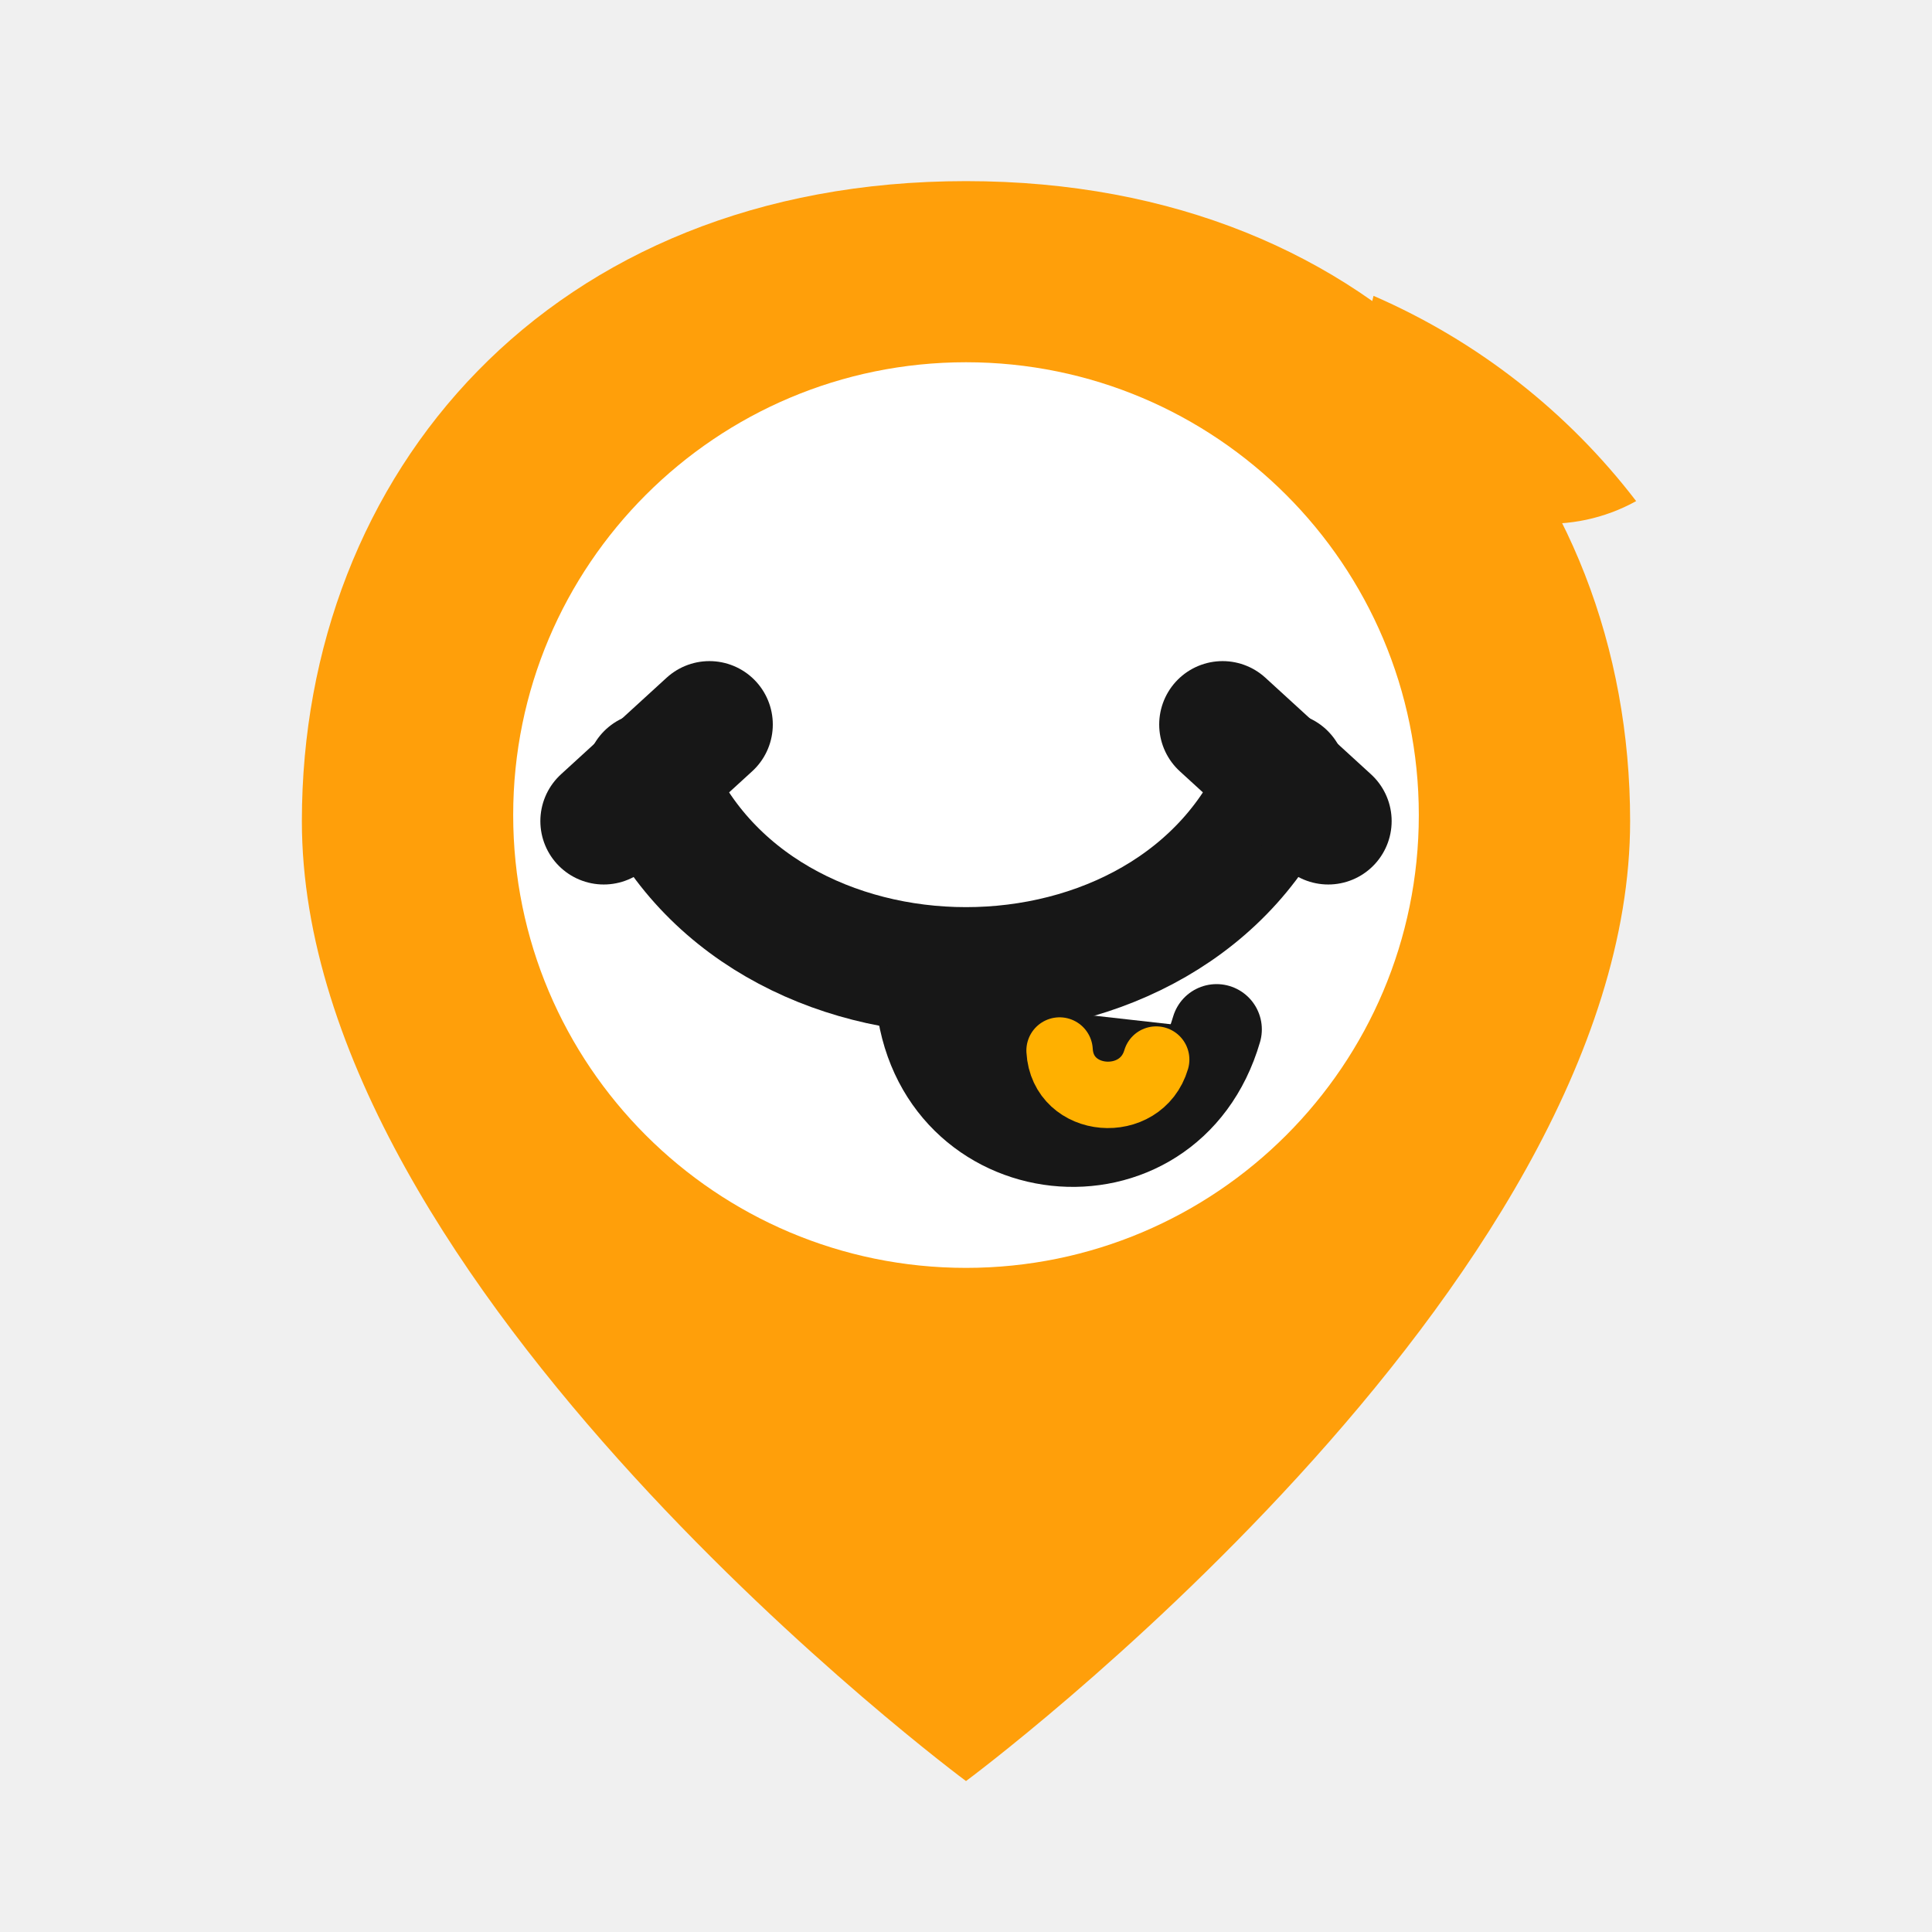
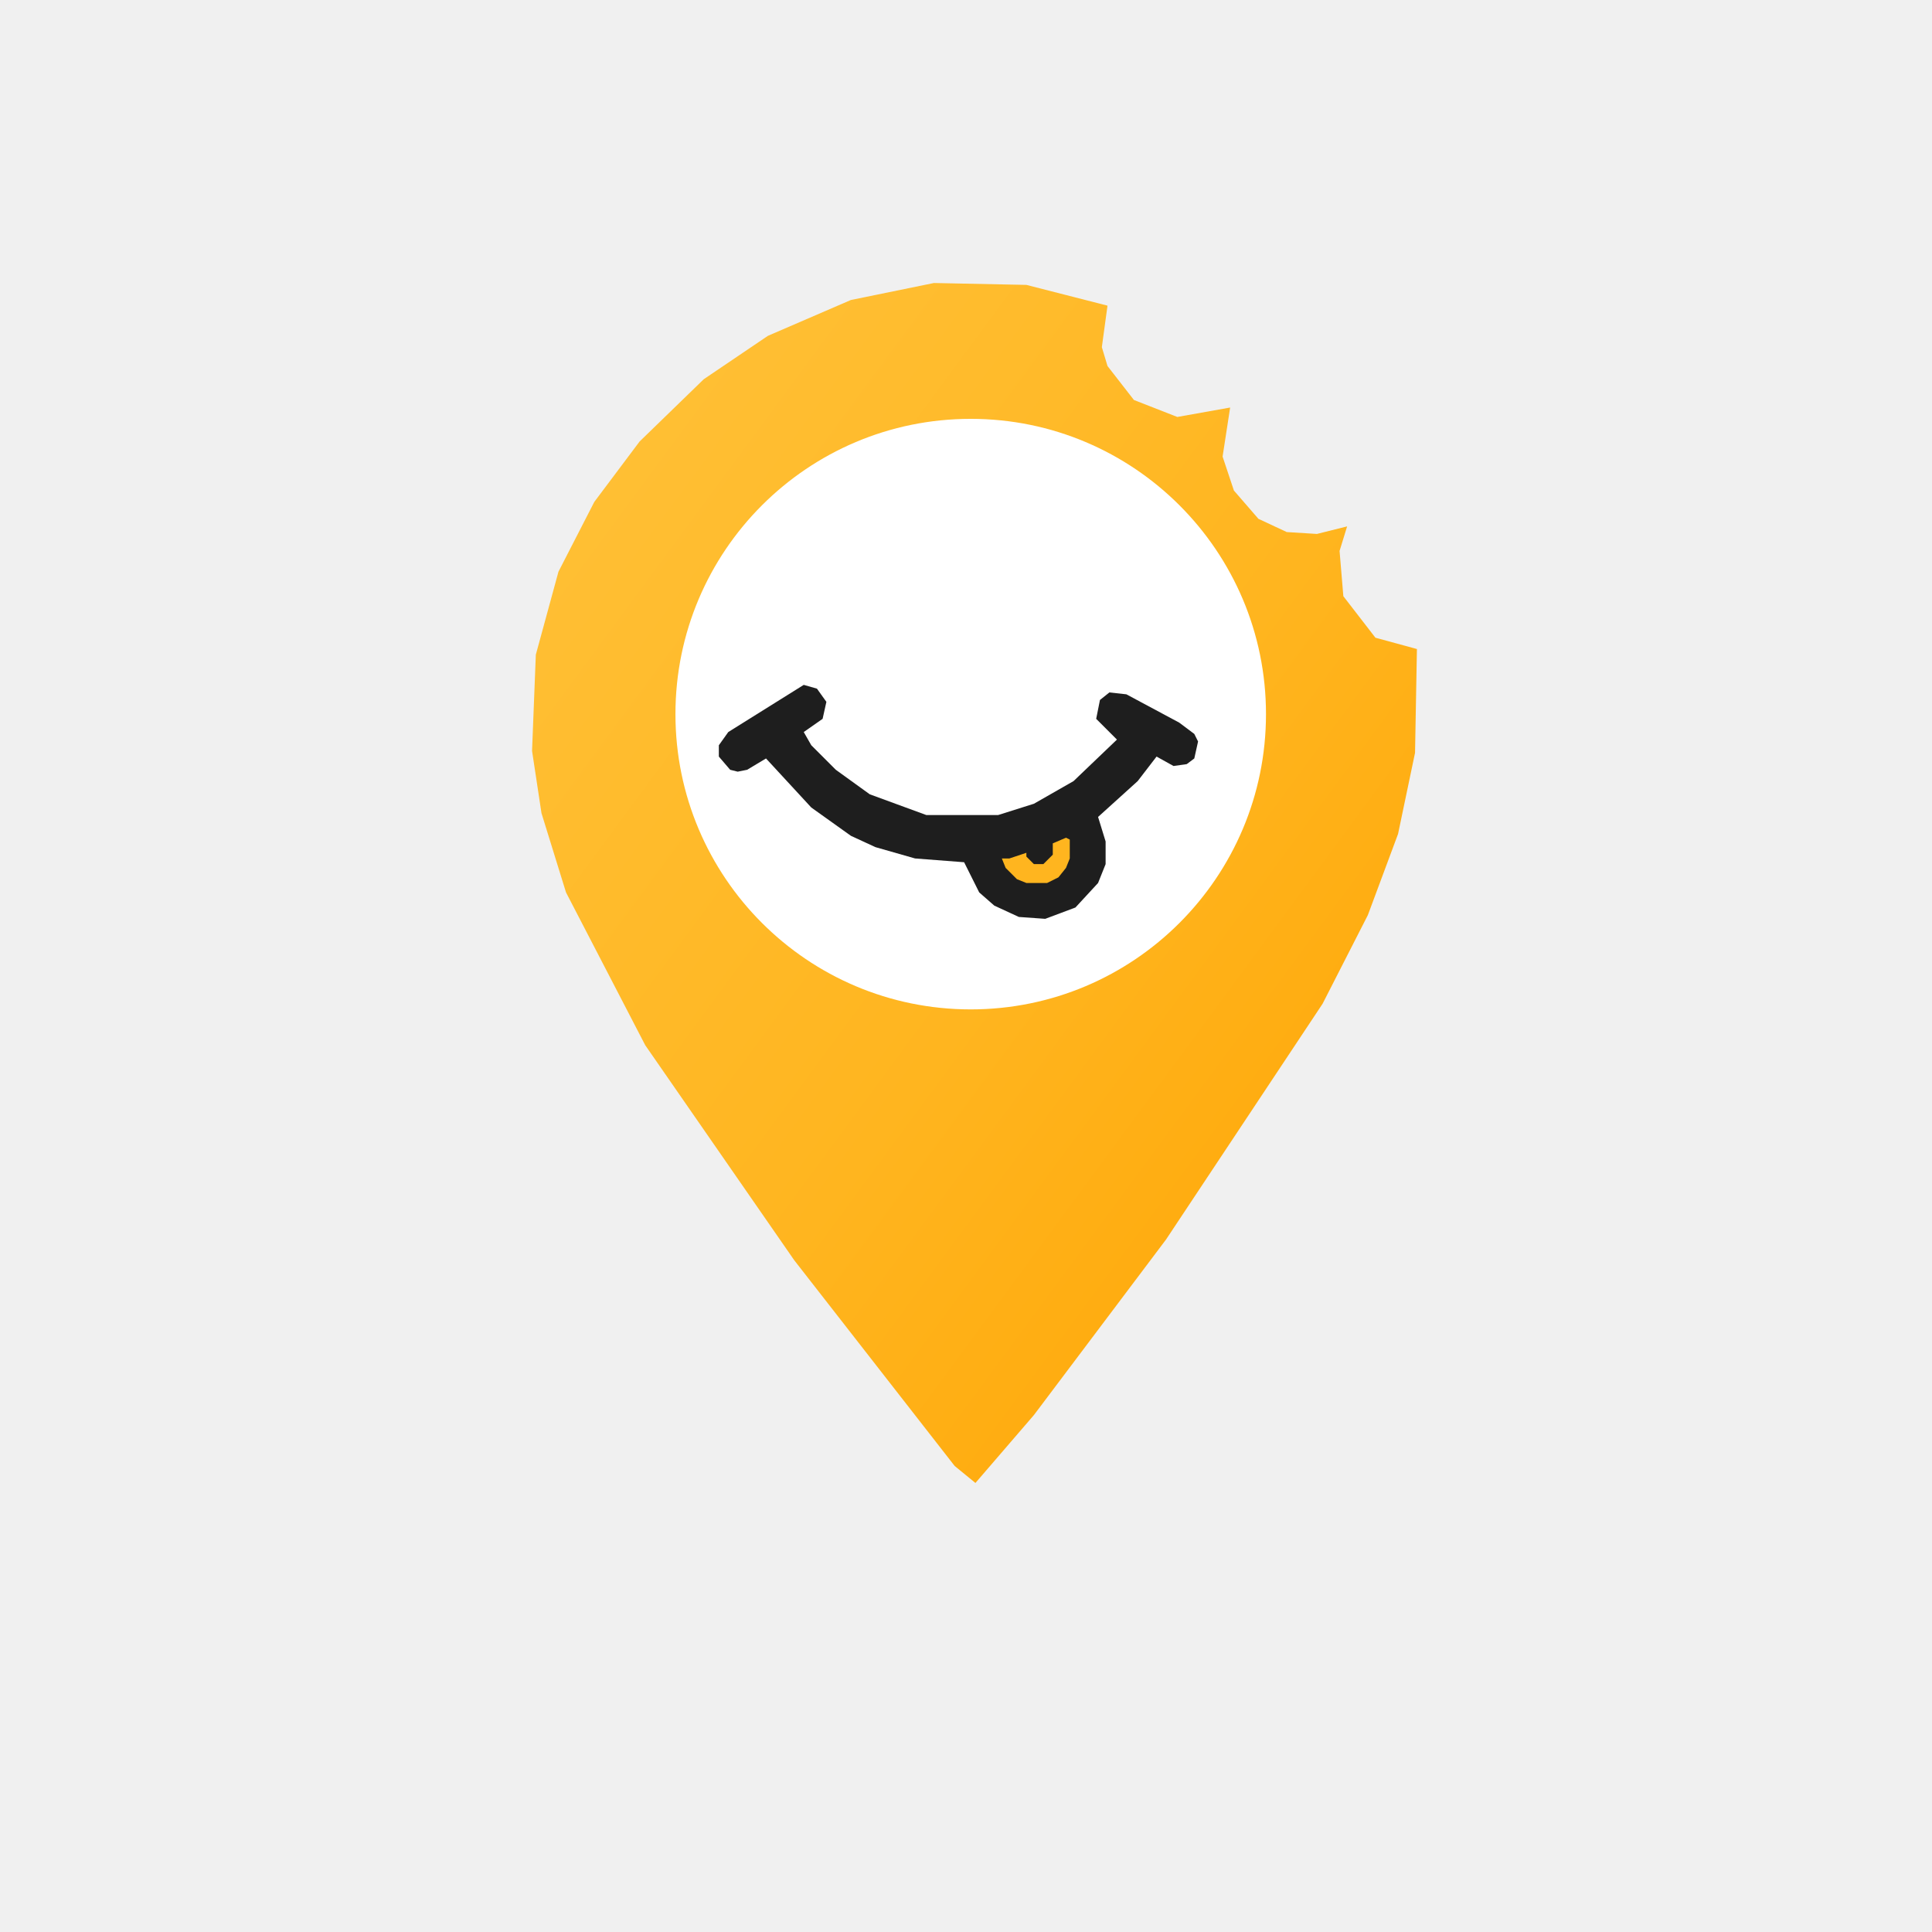
- <svg xmlns="http://www.w3.org/2000/svg" viewBox="0 0 64 64">
-   <path fill="#ff9f0a" d="M32 6C18.2 6 10 15.7 10 27.2 10 42.7 32 59 32 59s22-16.3 22-31.8C54 15.7 45.8 6 32 6Z" />
-   <path fill="#ff9f0a" d="M45.5 9.8a6 6 0 0 0 8.7 6.8 22 22 0 0 0-8.7-6.8Z" />
-   <circle cx="32" cy="27" r="15" fill="#fff" />
-   <path d="M21.5 25.7c3.5 8.6 17.5 8.6 21 0" fill="none" stroke="#171717" stroke-width="4.2" stroke-linecap="round" />
-   <path d="M20 27.2l3.5-3.2M44 27.2 40.5 24" fill="none" stroke="#171717" stroke-width="4.2" stroke-linecap="round" />
-   <path d="M30.5 33c.5 5.8 8.2 6.6 9.8 1.1" fill="#171717" stroke="#171717" stroke-width="3" stroke-linecap="round" />
-   <path d="M35.1 34.8c.1 1.8 2.7 2 3.2.3" fill="none" stroke="#ffb000" stroke-width="2.2" stroke-linecap="round" />
+ <svg xmlns="http://www.w3.org/2000/svg" viewBox="0 0 1024 1024" width="1024" height="1024">
+   <defs>
+     <linearGradient id="pinGradient" x1="0" y1="0" x2="1" y2="1">
+       <stop offset="0%" stop-color="#FFC23A" />
+       <stop offset="55%" stop-color="#FFB51F" />
+       <stop offset="100%" stop-color="#FFA300" />
+     </linearGradient>
+   </defs>
+   <path d="M 495.0,150.0 L 451.0,159.0 L 407.0,178.0 L 373.0,201.0 L 339.0,234.0 L 315.0,266.0 L 296.0,303.0 L 284.0,347.0 L 282.0,398.0 L 287.0,431.0 L 300.0,473.0 L 342.0,554.0 L 421.0,668.0 L 506.0,777.0 L 517.0,786.0 L 548.0,750.0 L 618.0,657.0 L 701.0,532.0 L 725.0,485.0 L 741.0,442.0 L 750.0,399.0 L 751.0,344.0 L 729.0,338.0 L 712.0,316.0 L 710.0,292.0 L 714.0,279.0 L 698.0,283.0 L 682.0,282.0 L 667.0,275.0 L 654.0,260.0 L 648.0,242.0 L 652.0,216.0 L 624.0,221.0 L 601.0,212.0 L 587.0,194.0 L 584.0,184.0 L 587.0,162.0 L 544.0,151.0 Z" fill="url(#pinGradient)" />
+   <circle cx="514.5" cy="378.5" r="156.5" fill="#FFFFFF" />
+   <path d="M 381.0,401.0 L 387.0,408.0 L 391.0,409.0 L 396.0,408.0 L 406.0,402.0 L 430.0,428.0 L 451.0,443.0 L 464.0,449.0 L 485.0,455.0 L 511.0,457.0 L 519.0,473.0 L 527.0,480.0 L 540.0,486.0 L 554.0,487.0 L 570.0,481.0 L 582.0,468.0 L 586.0,458.0 L 586.0,446.0 L 582.0,433.0 L 603.0,414.0 L 613.0,401.0 L 622.0,406.0 L 629.0,405.0 L 633.0,402.0 L 635.0,393.0 L 633.0,389.0 L 625.0,383.0 L 597.0,368.0 L 588.0,367.0 L 583.0,371.0 L 581.0,381.0 L 592.0,392.0 L 569.0,414.0 L 548.0,426.0 L 529.0,432.0 L 491.0,432.0 L 461.0,421.0 L 443.0,408.0 L 430.0,395.0 L 426.0,388.0 L 436.0,381.0 L 438.0,372.0 L 433.0,365.0 L 426.0,363.0 L 386.0,388.0 L 381.0,395.0 Z" fill="#1E1E1E" />
+   <path d="M 567.0,445.0 L 565.0,444.0 L 558.0,447.0 L 558.0,453.0 L 553.0,458.0 L 548.0,458.0 L 544.0,454.0 L 544.0,452.0 L 535.0,455.0 L 531.0,455.0 L 533.0,460.0 L 539.0,466.0 L 544.0,468.0 L 555.0,468.0 L 561.0,465.0 L 565.0,460.0 L 567.0,455.0 Z" fill="#FFB51F" />
</svg>
